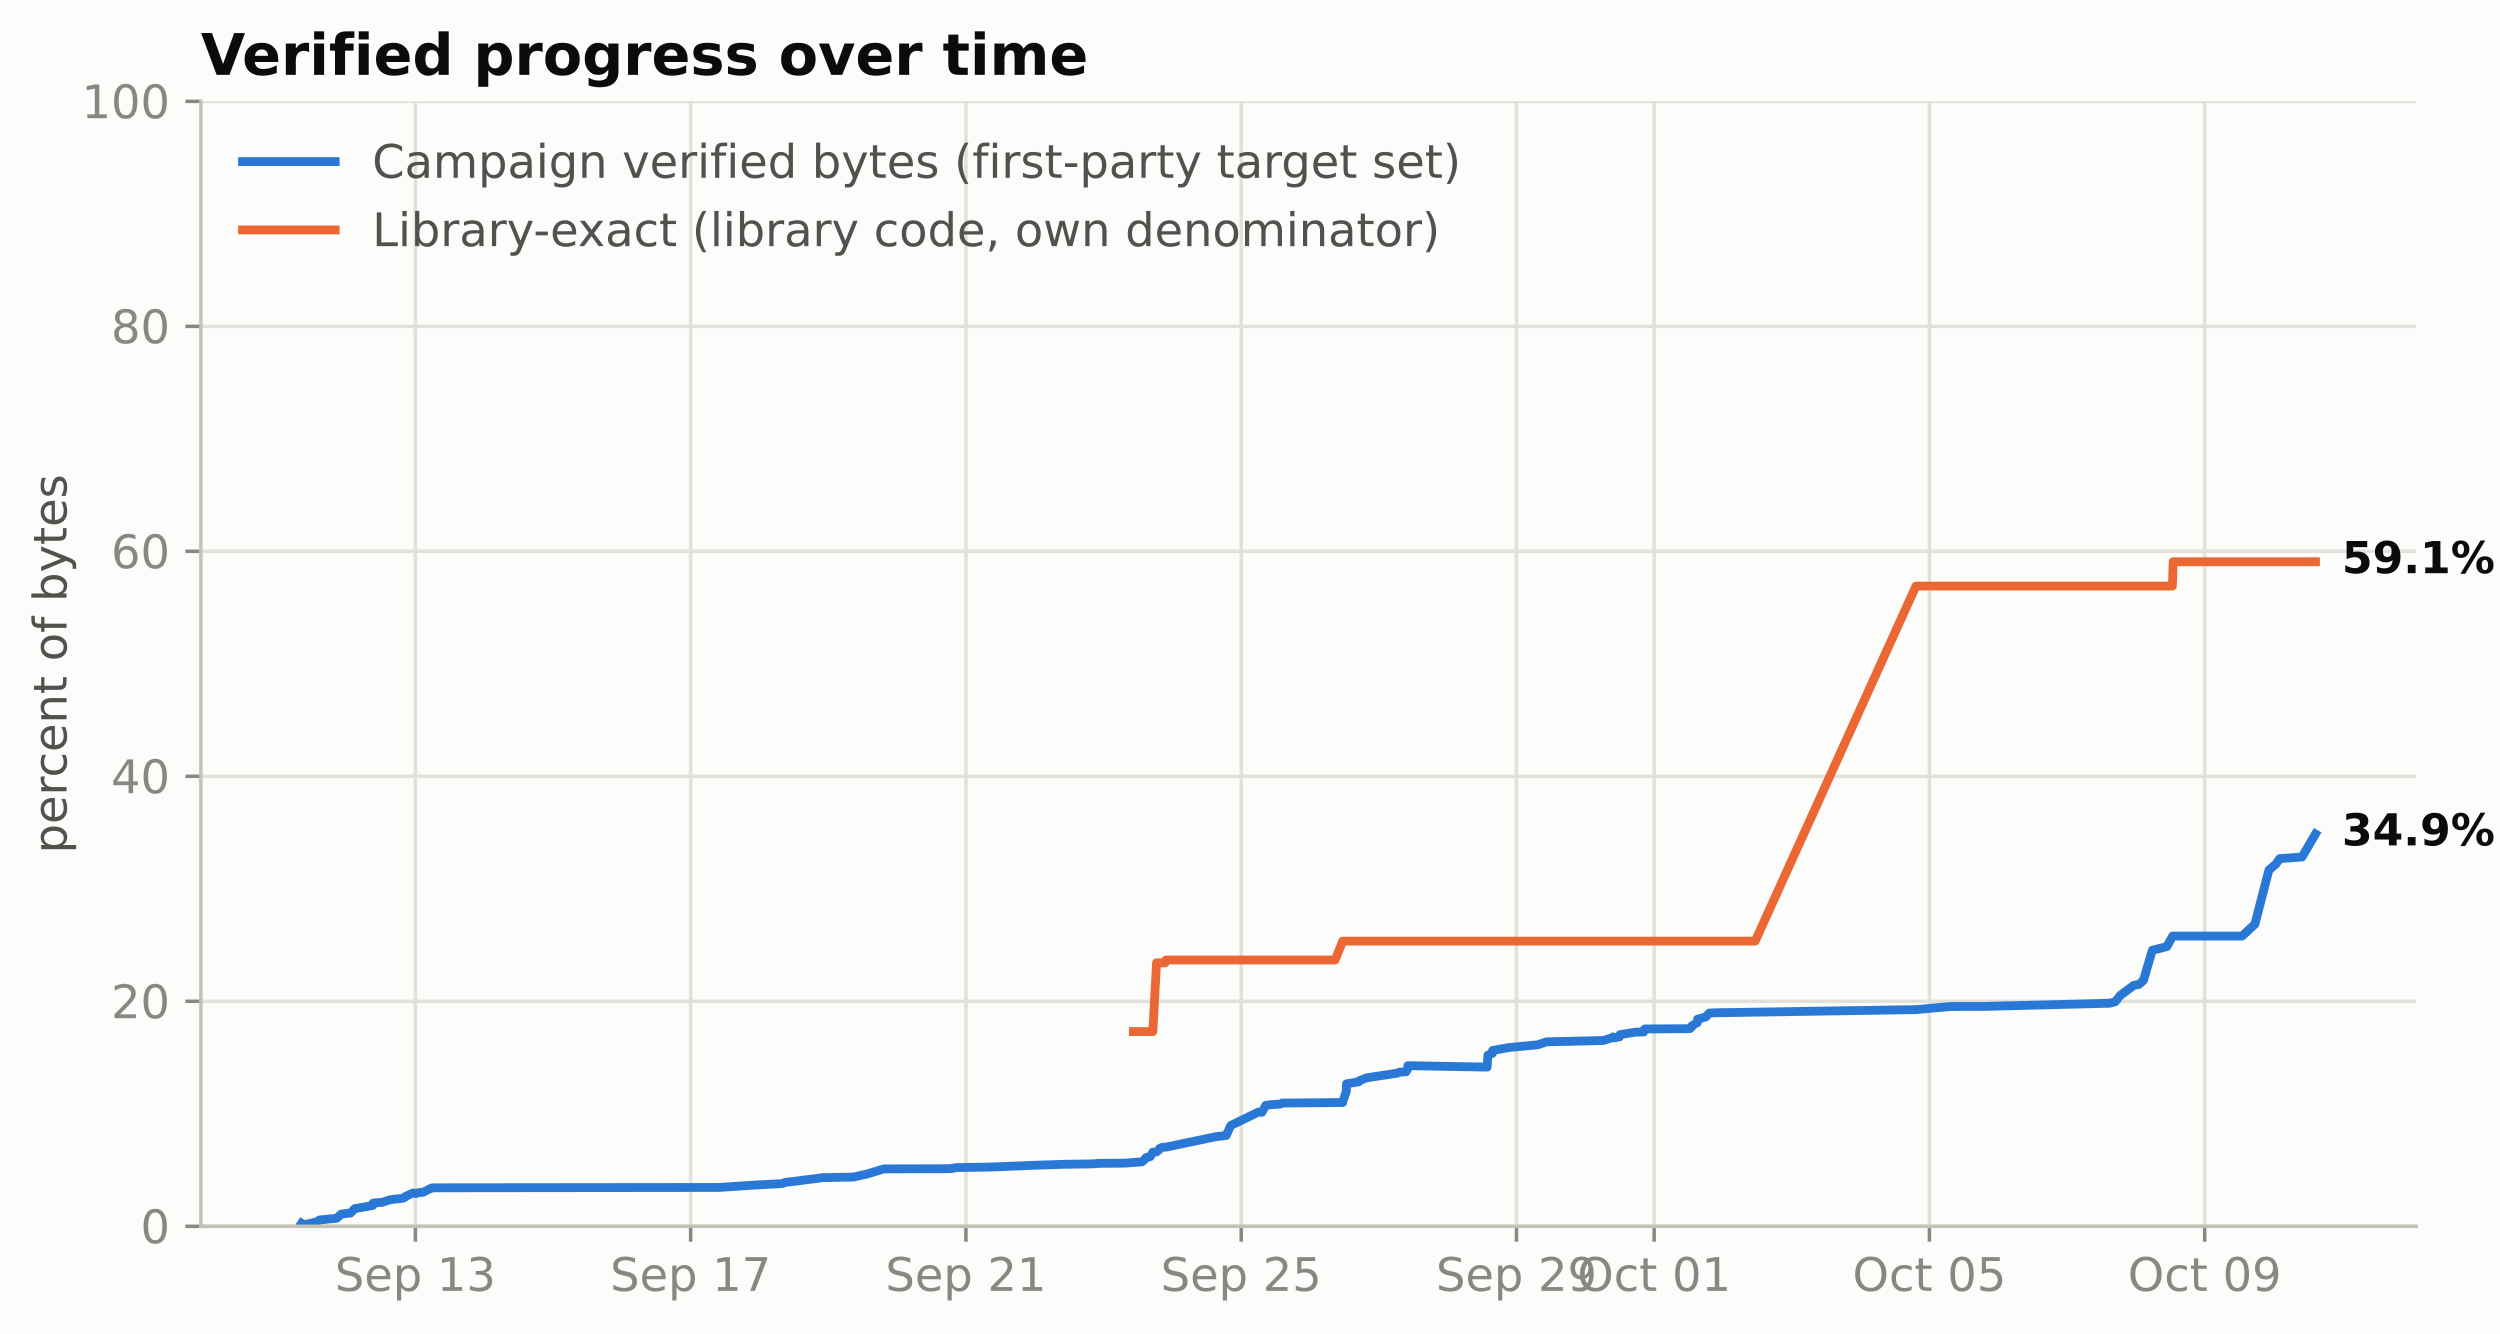
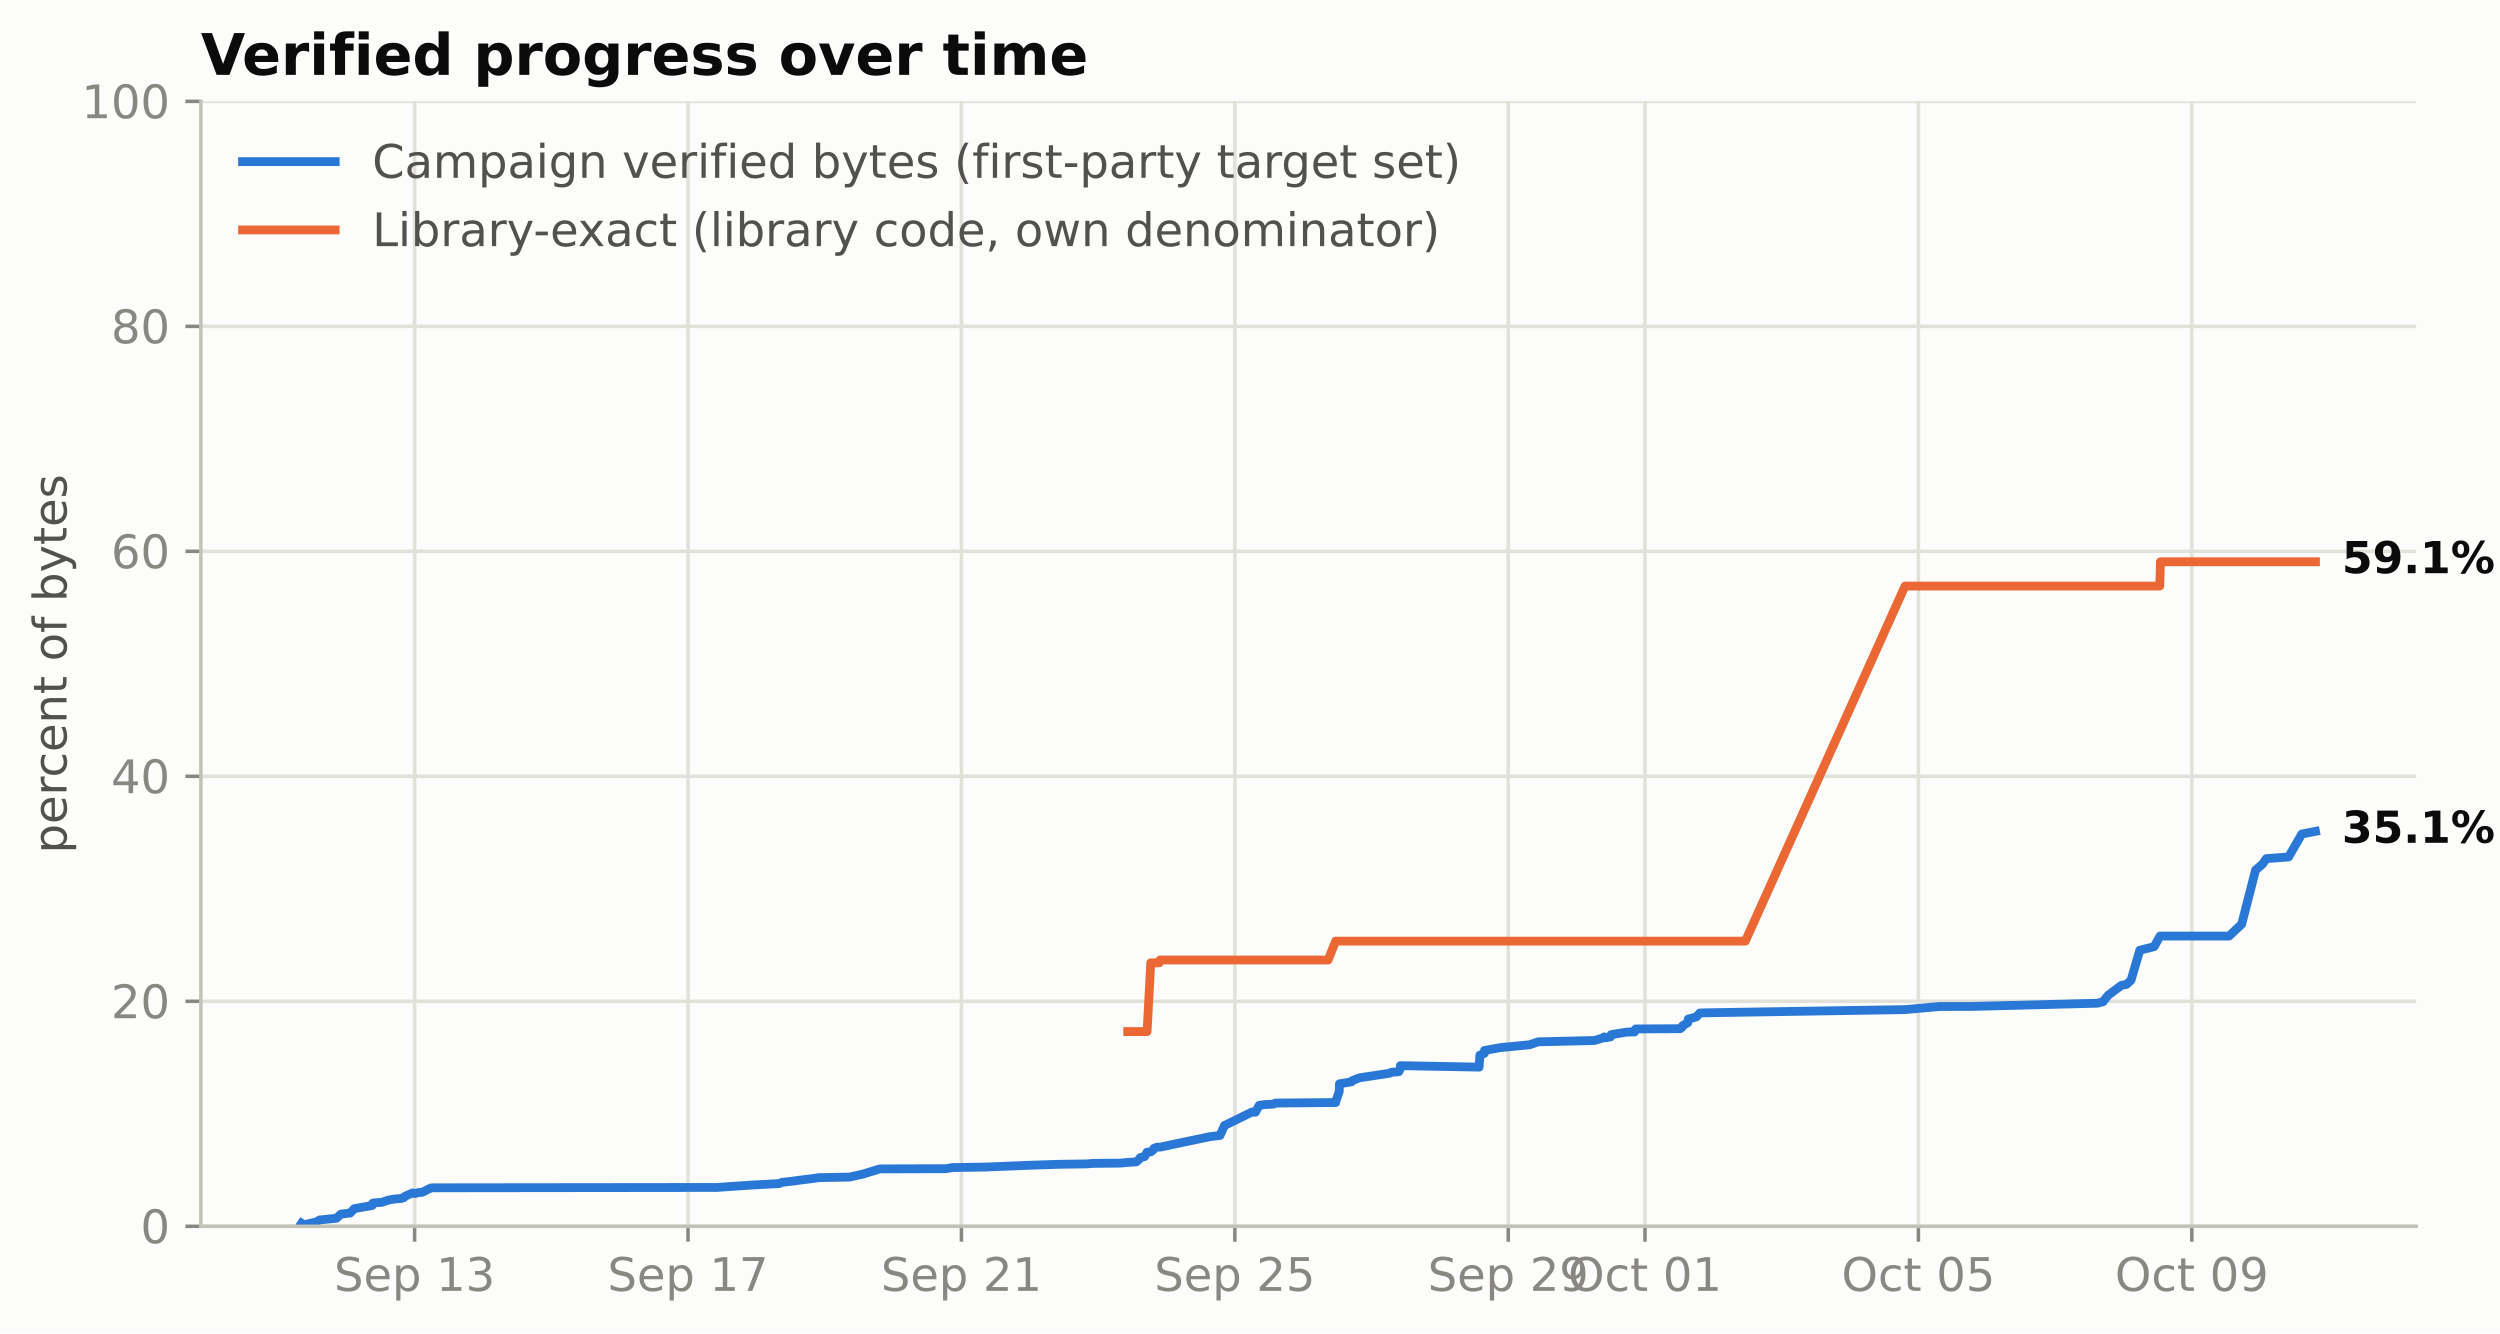
<svg xmlns="http://www.w3.org/2000/svg" xmlns:xlink="http://www.w3.org/1999/xlink" width="566.745pt" height="302.26pt" viewBox="0 0 566.745 302.26" version="1.1">
  <defs>
    <style type="text/css">*{stroke-linejoin: round; stroke-linecap: butt}</style>
  </defs>
  <g id="figure_1">
    <g id="patch_1">
      <path d="M 0 302.26  L 566.745 302.26  L 566.745 0  L 0 0  z " style="fill: #fcfcfb" />
    </g>
    <g id="axes_1">
      <g id="patch_2">
        <path d="M 45.536 278  L 547.736 278  L 547.736 22.976  L 45.536 22.976  z " style="fill: #fcfcfb" />
      </g>
      <g id="matplotlib.axis_1">
        <g id="xtick_1">
          <g id="line2d_1">
-             <path d="M 94.165 278  L 94.165 22.976  " clip-path="url(#pf7d3f120eb)" style="fill: none; stroke: #e1e0d9; stroke-width: 0.8; stroke-linecap: square" />
+             <path d="M 93.99 278  L 93.99 22.976  " clip-path="url(#pf7d3f120eb)" style="fill: none; stroke: #e1e0d9; stroke-width: 0.8; stroke-linecap: square" />
          </g>
          <g id="line2d_2">
            <defs>
              <path id="mc9588ca993" d="M 0 0  L 0 3.5  " style="stroke: #898781; stroke-width: 0.8" />
            </defs>
            <g>
-               <use xlink:href="#mc9588ca993" x="94.165" y="278" style="fill: #898781; stroke: #898781; stroke-width: 0.8" />
+               <use xlink:href="#mc9588ca993" x="93.99" y="278" style="fill: #898781; stroke: #898781; stroke-width: 0.8" />
            </g>
          </g>
          <g id="text_1">
-             <text style="font-size: 10.5px; font-family: 'Segoe UI', 'DejaVu Sans', 'Bitstream Vera Sans', 'Computer Modern Sans Serif', 'Lucida Grande', 'Verdana', 'Geneva', 'Lucid', 'Arial', 'Helvetica', 'Avant Garde', sans-serif; text-anchor: middle; fill: #898781" x="94.165" y="292.645" transform="rotate(-0 94.16462 292.6447)">Sep 13</text>
+             <text style="font-size: 10.5px; font-family: 'Segoe UI', 'DejaVu Sans', 'Bitstream Vera Sans', 'Computer Modern Sans Serif', 'Lucida Grande', 'Verdana', 'Geneva', 'Lucid', 'Arial', 'Helvetica', 'Avant Garde', sans-serif; text-anchor: middle; fill: #898781" x="93.99" y="292.645" transform="rotate(-0 93.99001 292.6447)">Sep 13</text>
          </g>
        </g>
        <g id="xtick_2">
          <g id="line2d_3">
-             <path d="M 156.57 278  L 156.57 22.976  " clip-path="url(#pf7d3f120eb)" style="fill: none; stroke: #e1e0d9; stroke-width: 0.8; stroke-linecap: square" />
+             <path d="M 155.973 278  L 155.973 22.976  " clip-path="url(#pf7d3f120eb)" style="fill: none; stroke: #e1e0d9; stroke-width: 0.8; stroke-linecap: square" />
          </g>
          <g id="line2d_4">
            <g>
-               <use xlink:href="#mc9588ca993" x="156.57" y="278" style="fill: #898781; stroke: #898781; stroke-width: 0.8" />
+               <use xlink:href="#mc9588ca993" x="155.973" y="278" style="fill: #898781; stroke: #898781; stroke-width: 0.8" />
            </g>
          </g>
          <g id="text_2">
-             <text style="font-size: 10.5px; font-family: 'Segoe UI', 'DejaVu Sans', 'Bitstream Vera Sans', 'Computer Modern Sans Serif', 'Lucida Grande', 'Verdana', 'Geneva', 'Lucid', 'Arial', 'Helvetica', 'Avant Garde', sans-serif; text-anchor: middle; fill: #898781" x="156.57" y="292.645" transform="rotate(-0 156.57 292.6447)">Sep 17</text>
+             <text style="font-size: 10.5px; font-family: 'Segoe UI', 'DejaVu Sans', 'Bitstream Vera Sans', 'Computer Modern Sans Serif', 'Lucida Grande', 'Verdana', 'Geneva', 'Lucid', 'Arial', 'Helvetica', 'Avant Garde', sans-serif; text-anchor: middle; fill: #898781" x="155.973" y="292.645" transform="rotate(-0 155.973 292.6447)">Sep 17</text>
          </g>
        </g>
        <g id="xtick_3">
          <g id="line2d_5">
-             <path d="M 218.975 278  L 218.975 22.976  " clip-path="url(#pf7d3f120eb)" style="fill: none; stroke: #e1e0d9; stroke-width: 0.8; stroke-linecap: square" />
+             <path d="M 217.956 278  L 217.956 22.976  " clip-path="url(#pf7d3f120eb)" style="fill: none; stroke: #e1e0d9; stroke-width: 0.8; stroke-linecap: square" />
          </g>
          <g id="line2d_6">
            <g>
-               <use xlink:href="#mc9588ca993" x="218.975" y="278" style="fill: #898781; stroke: #898781; stroke-width: 0.8" />
+               <use xlink:href="#mc9588ca993" x="217.956" y="278" style="fill: #898781; stroke: #898781; stroke-width: 0.8" />
            </g>
          </g>
          <g id="text_3">
-             <text style="font-size: 10.5px; font-family: 'Segoe UI', 'DejaVu Sans', 'Bitstream Vera Sans', 'Computer Modern Sans Serif', 'Lucida Grande', 'Verdana', 'Geneva', 'Lucid', 'Arial', 'Helvetica', 'Avant Garde', sans-serif; text-anchor: middle; fill: #898781" x="218.975" y="292.645" transform="rotate(-0 218.9753 292.6447)">Sep 21</text>
+             <text style="font-size: 10.5px; font-family: 'Segoe UI', 'DejaVu Sans', 'Bitstream Vera Sans', 'Computer Modern Sans Serif', 'Lucida Grande', 'Verdana', 'Geneva', 'Lucid', 'Arial', 'Helvetica', 'Avant Garde', sans-serif; text-anchor: middle; fill: #898781" x="217.956" y="292.645" transform="rotate(-0 217.956 292.6447)">Sep 21</text>
          </g>
        </g>
        <g id="xtick_4">
          <g id="line2d_7">
-             <path d="M 281.381 278  L 281.381 22.976  " clip-path="url(#pf7d3f120eb)" style="fill: none; stroke: #e1e0d9; stroke-width: 0.8; stroke-linecap: square" />
+             <path d="M 279.939 278  L 279.939 22.976  " clip-path="url(#pf7d3f120eb)" style="fill: none; stroke: #e1e0d9; stroke-width: 0.8; stroke-linecap: square" />
          </g>
          <g id="line2d_8">
            <g>
-               <use xlink:href="#mc9588ca993" x="281.381" y="278" style="fill: #898781; stroke: #898781; stroke-width: 0.8" />
+               <use xlink:href="#mc9588ca993" x="279.939" y="278" style="fill: #898781; stroke: #898781; stroke-width: 0.8" />
            </g>
          </g>
          <g id="text_4">
-             <text style="font-size: 10.5px; font-family: 'Segoe UI', 'DejaVu Sans', 'Bitstream Vera Sans', 'Computer Modern Sans Serif', 'Lucida Grande', 'Verdana', 'Geneva', 'Lucid', 'Arial', 'Helvetica', 'Avant Garde', sans-serif; text-anchor: middle; fill: #898781" x="281.381" y="292.645" transform="rotate(-0 281.3806 292.6447)">Sep 25</text>
+             <text style="font-size: 10.5px; font-family: 'Segoe UI', 'DejaVu Sans', 'Bitstream Vera Sans', 'Computer Modern Sans Serif', 'Lucida Grande', 'Verdana', 'Geneva', 'Lucid', 'Arial', 'Helvetica', 'Avant Garde', sans-serif; text-anchor: middle; fill: #898781" x="279.939" y="292.645" transform="rotate(-0 279.9391 292.6447)">Sep 25</text>
          </g>
        </g>
        <g id="xtick_5">
          <g id="line2d_9">
-             <path d="M 343.786 278  L 343.786 22.976  " clip-path="url(#pf7d3f120eb)" style="fill: none; stroke: #e1e0d9; stroke-width: 0.8; stroke-linecap: square" />
+             <path d="M 341.922 278  L 341.922 22.976  " clip-path="url(#pf7d3f120eb)" style="fill: none; stroke: #e1e0d9; stroke-width: 0.8; stroke-linecap: square" />
          </g>
          <g id="line2d_10">
            <g>
-               <use xlink:href="#mc9588ca993" x="343.786" y="278" style="fill: #898781; stroke: #898781; stroke-width: 0.8" />
+               <use xlink:href="#mc9588ca993" x="341.922" y="278" style="fill: #898781; stroke: #898781; stroke-width: 0.8" />
            </g>
          </g>
          <g id="text_5">
-             <text style="font-size: 10.5px; font-family: 'Segoe UI', 'DejaVu Sans', 'Bitstream Vera Sans', 'Computer Modern Sans Serif', 'Lucida Grande', 'Verdana', 'Geneva', 'Lucid', 'Arial', 'Helvetica', 'Avant Garde', sans-serif; text-anchor: middle; fill: #898781" x="343.786" y="292.645" transform="rotate(-0 343.786 292.6447)">Sep 29</text>
+             <text style="font-size: 10.5px; font-family: 'Segoe UI', 'DejaVu Sans', 'Bitstream Vera Sans', 'Computer Modern Sans Serif', 'Lucida Grande', 'Verdana', 'Geneva', 'Lucid', 'Arial', 'Helvetica', 'Avant Garde', sans-serif; text-anchor: middle; fill: #898781" x="341.922" y="292.645" transform="rotate(-0 341.9221 292.6447)">Sep 29</text>
          </g>
        </g>
        <g id="xtick_6">
          <g id="line2d_11">
-             <path d="M 374.989 278  L 374.989 22.976  " clip-path="url(#pf7d3f120eb)" style="fill: none; stroke: #e1e0d9; stroke-width: 0.8; stroke-linecap: square" />
+             <path d="M 372.914 278  L 372.914 22.976  " clip-path="url(#pf7d3f120eb)" style="fill: none; stroke: #e1e0d9; stroke-width: 0.8; stroke-linecap: square" />
          </g>
          <g id="line2d_12">
            <g>
-               <use xlink:href="#mc9588ca993" x="374.989" y="278" style="fill: #898781; stroke: #898781; stroke-width: 0.8" />
+               <use xlink:href="#mc9588ca993" x="372.914" y="278" style="fill: #898781; stroke: #898781; stroke-width: 0.8" />
            </g>
          </g>
          <g id="text_6">
-             <text style="font-size: 10.5px; font-family: 'Segoe UI', 'DejaVu Sans', 'Bitstream Vera Sans', 'Computer Modern Sans Serif', 'Lucida Grande', 'Verdana', 'Geneva', 'Lucid', 'Arial', 'Helvetica', 'Avant Garde', sans-serif; text-anchor: middle; fill: #898781" x="374.989" y="292.645" transform="rotate(-0 374.9887 292.6447)">Oct 01</text>
+             <text style="font-size: 10.5px; font-family: 'Segoe UI', 'DejaVu Sans', 'Bitstream Vera Sans', 'Computer Modern Sans Serif', 'Lucida Grande', 'Verdana', 'Geneva', 'Lucid', 'Arial', 'Helvetica', 'Avant Garde', sans-serif; text-anchor: middle; fill: #898781" x="372.914" y="292.645" transform="rotate(-0 372.9136 292.6447)">Oct 01</text>
          </g>
        </g>
        <g id="xtick_7">
          <g id="line2d_13">
-             <path d="M 437.394 278  L 437.394 22.976  " clip-path="url(#pf7d3f120eb)" style="fill: none; stroke: #e1e0d9; stroke-width: 0.8; stroke-linecap: square" />
+             <path d="M 434.897 278  L 434.897 22.976  " clip-path="url(#pf7d3f120eb)" style="fill: none; stroke: #e1e0d9; stroke-width: 0.8; stroke-linecap: square" />
          </g>
          <g id="line2d_14">
            <g>
-               <use xlink:href="#mc9588ca993" x="437.394" y="278" style="fill: #898781; stroke: #898781; stroke-width: 0.8" />
+               <use xlink:href="#mc9588ca993" x="434.897" y="278" style="fill: #898781; stroke: #898781; stroke-width: 0.8" />
            </g>
          </g>
          <g id="text_7">
-             <text style="font-size: 10.5px; font-family: 'Segoe UI', 'DejaVu Sans', 'Bitstream Vera Sans', 'Computer Modern Sans Serif', 'Lucida Grande', 'Verdana', 'Geneva', 'Lucid', 'Arial', 'Helvetica', 'Avant Garde', sans-serif; text-anchor: middle; fill: #898781" x="437.394" y="292.645" transform="rotate(-0 437.394 292.6447)">Oct 05</text>
+             <text style="font-size: 10.5px; font-family: 'Segoe UI', 'DejaVu Sans', 'Bitstream Vera Sans', 'Computer Modern Sans Serif', 'Lucida Grande', 'Verdana', 'Geneva', 'Lucid', 'Arial', 'Helvetica', 'Avant Garde', sans-serif; text-anchor: middle; fill: #898781" x="434.897" y="292.645" transform="rotate(-0 434.8966 292.6447)">Oct 05</text>
          </g>
        </g>
        <g id="xtick_8">
          <g id="line2d_15">
-             <path d="M 499.799 278  L 499.799 22.976  " clip-path="url(#pf7d3f120eb)" style="fill: none; stroke: #e1e0d9; stroke-width: 0.8; stroke-linecap: square" />
+             <path d="M 496.88 278  L 496.88 22.976  " clip-path="url(#pf7d3f120eb)" style="fill: none; stroke: #e1e0d9; stroke-width: 0.8; stroke-linecap: square" />
          </g>
          <g id="line2d_16">
            <g>
-               <use xlink:href="#mc9588ca993" x="499.799" y="278" style="fill: #898781; stroke: #898781; stroke-width: 0.8" />
+               <use xlink:href="#mc9588ca993" x="496.88" y="278" style="fill: #898781; stroke: #898781; stroke-width: 0.8" />
            </g>
          </g>
          <g id="text_8">
-             <text style="font-size: 10.5px; font-family: 'Segoe UI', 'DejaVu Sans', 'Bitstream Vera Sans', 'Computer Modern Sans Serif', 'Lucida Grande', 'Verdana', 'Geneva', 'Lucid', 'Arial', 'Helvetica', 'Avant Garde', sans-serif; text-anchor: middle; fill: #898781" x="499.799" y="292.645" transform="rotate(-0 499.7993 292.6447)">Oct 09</text>
+             <text style="font-size: 10.5px; font-family: 'Segoe UI', 'DejaVu Sans', 'Bitstream Vera Sans', 'Computer Modern Sans Serif', 'Lucida Grande', 'Verdana', 'Geneva', 'Lucid', 'Arial', 'Helvetica', 'Avant Garde', sans-serif; text-anchor: middle; fill: #898781" x="496.88" y="292.645" transform="rotate(-0 496.8796 292.6447)">Oct 09</text>
          </g>
        </g>
      </g>
      <g id="matplotlib.axis_2">
        <g id="ytick_1">
          <g id="line2d_17">
            <path d="M 45.536 278  L 547.736 278  " clip-path="url(#pf7d3f120eb)" style="fill: none; stroke: #e1e0d9; stroke-width: 0.8; stroke-linecap: square" />
          </g>
          <g id="line2d_18">
            <defs>
              <path id="mee49852863" d="M 0 0  L -3.5 0  " style="stroke: #898781; stroke-width: 0.8" />
            </defs>
            <g>
              <use xlink:href="#mee49852863" x="45.536" y="278" style="fill: #898781; stroke: #898781; stroke-width: 0.8" />
            </g>
          </g>
          <g id="text_9">
            <text style="font-size: 10.5px; font-family: 'Segoe UI', 'DejaVu Sans', 'Bitstream Vera Sans', 'Computer Modern Sans Serif', 'Lucida Grande', 'Verdana', 'Geneva', 'Lucid', 'Arial', 'Helvetica', 'Avant Garde', sans-serif; text-anchor: end; fill: #898781" x="38.536" y="281.823" transform="rotate(-0 38.53609 281.8225)">0</text>
          </g>
        </g>
        <g id="ytick_2">
          <g id="line2d_19">
            <path d="M 45.536 226.996  L 547.736 226.996  " clip-path="url(#pf7d3f120eb)" style="fill: none; stroke: #e1e0d9; stroke-width: 0.8; stroke-linecap: square" />
          </g>
          <g id="line2d_20">
            <g>
              <use xlink:href="#mee49852863" x="45.536" y="226.996" style="fill: #898781; stroke: #898781; stroke-width: 0.8" />
            </g>
          </g>
          <g id="text_10">
            <text style="font-size: 10.5px; font-family: 'Segoe UI', 'DejaVu Sans', 'Bitstream Vera Sans', 'Computer Modern Sans Serif', 'Lucida Grande', 'Verdana', 'Geneva', 'Lucid', 'Arial', 'Helvetica', 'Avant Garde', sans-serif; text-anchor: end; fill: #898781" x="38.536" y="230.818" transform="rotate(-0 38.53609 230.8177)">20</text>
          </g>
        </g>
        <g id="ytick_3">
          <g id="line2d_21">
            <path d="M 45.536 175.991  L 547.736 175.991  " clip-path="url(#pf7d3f120eb)" style="fill: none; stroke: #e1e0d9; stroke-width: 0.8; stroke-linecap: square" />
          </g>
          <g id="line2d_22">
            <g>
              <use xlink:href="#mee49852863" x="45.536" y="175.991" style="fill: #898781; stroke: #898781; stroke-width: 0.8" />
            </g>
          </g>
          <g id="text_11">
            <text style="font-size: 10.5px; font-family: 'Segoe UI', 'DejaVu Sans', 'Bitstream Vera Sans', 'Computer Modern Sans Serif', 'Lucida Grande', 'Verdana', 'Geneva', 'Lucid', 'Arial', 'Helvetica', 'Avant Garde', sans-serif; text-anchor: end; fill: #898781" x="38.536" y="179.813" transform="rotate(-0 38.53609 179.813)">40</text>
          </g>
        </g>
        <g id="ytick_4">
          <g id="line2d_23">
            <path d="M 45.536 124.986  L 547.736 124.986  " clip-path="url(#pf7d3f120eb)" style="fill: none; stroke: #e1e0d9; stroke-width: 0.8; stroke-linecap: square" />
          </g>
          <g id="line2d_24">
            <g>
              <use xlink:href="#mee49852863" x="45.536" y="124.986" style="fill: #898781; stroke: #898781; stroke-width: 0.8" />
            </g>
          </g>
          <g id="text_12">
            <text style="font-size: 10.5px; font-family: 'Segoe UI', 'DejaVu Sans', 'Bitstream Vera Sans', 'Computer Modern Sans Serif', 'Lucida Grande', 'Verdana', 'Geneva', 'Lucid', 'Arial', 'Helvetica', 'Avant Garde', sans-serif; text-anchor: end; fill: #898781" x="38.536" y="128.808" transform="rotate(-0 38.53609 128.8082)">60</text>
          </g>
        </g>
        <g id="ytick_5">
          <g id="line2d_25">
            <path d="M 45.536 73.981  L 547.736 73.981  " clip-path="url(#pf7d3f120eb)" style="fill: none; stroke: #e1e0d9; stroke-width: 0.8; stroke-linecap: square" />
          </g>
          <g id="line2d_26">
            <g>
              <use xlink:href="#mee49852863" x="45.536" y="73.981" style="fill: #898781; stroke: #898781; stroke-width: 0.8" />
            </g>
          </g>
          <g id="text_13">
            <text style="font-size: 10.5px; font-family: 'Segoe UI', 'DejaVu Sans', 'Bitstream Vera Sans', 'Computer Modern Sans Serif', 'Lucida Grande', 'Verdana', 'Geneva', 'Lucid', 'Arial', 'Helvetica', 'Avant Garde', sans-serif; text-anchor: end; fill: #898781" x="38.536" y="77.803" transform="rotate(-0 38.53609 77.80335)">80</text>
          </g>
        </g>
        <g id="ytick_6">
          <g id="line2d_27">
            <path d="M 45.536 22.976  L 547.736 22.976  " clip-path="url(#pf7d3f120eb)" style="fill: none; stroke: #e1e0d9; stroke-width: 0.8; stroke-linecap: square" />
          </g>
          <g id="line2d_28">
            <g>
              <use xlink:href="#mee49852863" x="45.536" y="22.976" style="fill: #898781; stroke: #898781; stroke-width: 0.8" />
            </g>
          </g>
          <g id="text_14">
            <text style="font-size: 10.5px; font-family: 'Segoe UI', 'DejaVu Sans', 'Bitstream Vera Sans', 'Computer Modern Sans Serif', 'Lucida Grande', 'Verdana', 'Geneva', 'Lucid', 'Arial', 'Helvetica', 'Avant Garde', sans-serif; text-anchor: end; fill: #898781" x="38.536" y="26.799" transform="rotate(-0 38.53609 26.79855)">100</text>
          </g>
        </g>
        <g id="text_15">
          <text style="font-size: 10.5px; font-family: 'Segoe UI', 'DejaVu Sans', 'Bitstream Vera Sans', 'Computer Modern Sans Serif', 'Lucida Grande', 'Verdana', 'Geneva', 'Lucid', 'Arial', 'Helvetica', 'Avant Garde', sans-serif; text-anchor: middle; fill: #52514e" x="15.085" y="150.488" transform="rotate(-90 15.08484 150.4884)">percent of bytes</text>
        </g>
      </g>
      <g id="line2d_29">
-         <path d="M 68.363 277.312  L 68.917 277.682  L 69.059 277.615  L 71.841 276.993  L 72.45 276.565  L 76.338 276.172  L 77.338 275.236  L 79.464 274.989  L 80.409 273.997  L 84.477 273.28  L 84.578 272.775  L 84.805 272.701  L 86.673 272.561  L 88.242 272.038  L 89.653 271.806  L 90.99 271.706  L 91.718 271.487  L 91.899 271.237  L 92.22 271.107  L 92.419 270.992  L 93.2 270.646  L 93.711 270.436  L 94.235 270.574  L 95.002 270.35  L 95.88 270.299  L 96.902 269.799  L 97.009 269.704  L 97.7 269.429  L 97.821 269.319  L 98.498 269.271  L 163.086 269.192  L 171.126 268.649  L 177.333 268.317  L 178.035 268.037  L 180.658 267.741  L 182.01 267.547  L 185.672 267.09  L 186.396 266.971  L 193.444 266.841  L 196.628 266.126  L 200.275 265.009  L 200.504 264.984  L 215.439 264.938  L 216.891 264.686  L 224.249 264.573  L 231.077 264.306  L 233.71 264.193  L 240.907 263.951  L 247.719 263.849  L 248.954 263.734  L 255.159 263.678  L 256.928 263.518  L 258.849 263.395  L 259.387 262.967  L 259.804 262.416  L 260.771 262.197  L 261.346 261.199  L 262.186 261.133  L 262.749 260.682  L 262.903 260.337  L 263.601 260.057  L 264.302 260.057  L 275.721 257.667  L 277.989 257.412  L 279.006 255.153  L 285.278 252.098  L 286.072 252.144  L 286.922 250.59  L 288.081 250.422  L 290.239 250.295  L 290.628 250.063  L 304.388 249.935  L 304.411 249.693  L 305.213 247.418  L 305.254 245.699  L 308.012 245.25  L 308.15 245  L 309.822 244.337  L 316.785 243.287  L 317.104 243.077  L 318.765 242.973  L 319.111 242.371  L 319.158 241.586  L 337.134 241.912  L 337.303 239.206  L 338.322 238.796  L 338.361 238.14  L 342.007 237.487  L 348.649 236.845  L 350.582 236.184  L 363.475 235.876  L 365.63 235.218  L 365.674 235.062  L 365.973 235.274  L 367.126 235.062  L 367.256 234.547  L 370.841 233.971  L 372.616 233.94  L 372.633 233.537  L 372.885 233.262  L 383.037 233.2  L 383.458 232.869  L 383.548 232.55  L 384.757 231.854  L 384.847 231.043  L 386.708 230.528  L 387.503 229.65  L 389.027 229.594  L 434.35 228.878  L 442.124 228.174  L 449.578 228.159  L 478.241 227.427  L 479.527 227.098  L 480.679 225.641  L 483.722 223.379  L 484.866 223.173  L 485.922 222.224  L 487.926 215.42  L 491.206 214.601  L 492.552 212.204  L 508.284 212.204  L 511.185 209.498  L 514.35 197.245  L 515.941 195.88  L 516.808 194.646  L 521.875 194.271  L 524.909 189.071  L 524.909 189.071  " clip-path="url(#pf7d3f120eb)" style="fill: none; stroke: #2a78d6; stroke-width: 2; stroke-linecap: square" />
+         <path d="M 68.363 277.312  L 68.914 277.682  L 69.055 277.615  L 71.817 276.993  L 72.423 276.565  L 76.284 276.172  L 77.277 275.236  L 79.388 274.989  L 80.327 273.997  L 84.368 273.28  L 84.469 272.775  L 84.694 272.701  L 86.549 272.561  L 88.107 272.038  L 89.509 271.806  L 90.837 271.706  L 91.56 271.487  L 91.74 271.237  L 92.058 271.107  L 92.256 270.992  L 93.032 270.646  L 93.539 270.436  L 94.06 270.574  L 94.822 270.35  L 95.694 270.299  L 96.709 269.799  L 96.815 269.704  L 97.501 269.429  L 97.622 269.319  L 98.294 269.271  L 162.445 269.192  L 170.43 268.649  L 176.595 268.317  L 177.293 268.037  L 179.899 267.741  L 181.241 267.547  L 184.878 267.09  L 185.597 266.971  L 192.598 266.841  L 195.76 266.126  L 199.382 265.009  L 199.61 264.984  L 214.444 264.938  L 215.885 264.686  L 223.194 264.573  L 229.975 264.306  L 232.591 264.193  L 239.739 263.951  L 246.505 263.849  L 247.732 263.734  L 253.895 263.678  L 255.652 263.518  L 257.56 263.395  L 258.094 262.967  L 258.508 262.416  L 259.469 262.197  L 260.04 261.199  L 260.875 261.133  L 261.433 260.682  L 261.587 260.337  L 262.28 260.057  L 262.976 260.057  L 274.317 257.667  L 276.571 257.412  L 277.581 255.153  L 283.81 252.098  L 284.599 252.144  L 285.443 250.59  L 286.594 250.422  L 288.738 250.295  L 289.124 250.063  L 302.791 249.935  L 302.813 249.693  L 303.61 247.418  L 303.65 245.699  L 306.39 245.25  L 306.527 245  L 308.188 244.337  L 315.104 243.287  L 315.421 243.077  L 317.07 242.973  L 317.414 242.371  L 317.461 241.586  L 335.315 241.912  L 335.483 239.206  L 336.495 238.796  L 336.534 238.14  L 340.155 237.487  L 346.752 236.845  L 348.672 236.184  L 361.478 235.876  L 363.618 235.218  L 363.662 235.062  L 363.959 235.274  L 365.104 235.062  L 365.234 234.547  L 368.794 233.971  L 370.557 233.94  L 370.574 233.537  L 370.824 233.262  L 380.908 233.2  L 381.326 232.869  L 381.415 232.55  L 382.616 231.854  L 382.705 231.043  L 384.554 230.528  L 385.343 229.65  L 386.857 229.594  L 431.874 228.878  L 439.594 228.174  L 446.998 228.159  L 475.467 227.427  L 476.745 227.098  L 477.889 225.641  L 480.911 223.379  L 482.048 223.173  L 483.096 222.224  L 485.086 215.42  L 488.345 214.601  L 489.682 212.204  L 505.307 212.204  L 508.188 209.498  L 511.332 197.245  L 512.912 195.88  L 513.774 194.646  L 518.806 194.271  L 521.819 189.071  L 524.909 188.469  L 524.909 188.469  " clip-path="url(#pf7d3f120eb)" style="fill: none; stroke: #2a78d6; stroke-width: 2; stroke-linecap: square" />
      </g>
      <g id="line2d_30">
-         <path d="M 256.928 233.856  L 258.849 233.856  L 259.387 233.856  L 259.804 233.856  L 260.771 233.856  L 261.346 233.856  L 262.186 218.271  L 262.749 218.271  L 262.903 218.271  L 263.601 218.271  L 264.115 218.271  L 264.302 217.629  L 274.711 217.629  L 275.151 217.629  L 275.721 217.629  L 277.989 217.629  L 279.006 217.629  L 285.278 217.629  L 286.072 217.629  L 286.922 217.629  L 288.081 217.629  L 290.239 217.629  L 290.628 217.629  L 302.657 217.629  L 304.388 213.349  L 304.411 213.349  L 305.213 213.349  L 305.254 213.349  L 308.012 213.349  L 308.15 213.349  L 308.767 213.349  L 309.822 213.349  L 316.785 213.349  L 317.104 213.349  L 318.765 213.349  L 319.111 213.349  L 319.158 213.349  L 337.134 213.349  L 337.219 213.349  L 337.234 213.349  L 337.303 213.349  L 338.322 213.349  L 338.343 213.349  L 338.361 213.349  L 342.007 213.349  L 348.633 213.349  L 348.649 213.349  L 350.219 213.349  L 350.582 213.349  L 363.475 213.349  L 365.63 213.349  L 365.674 213.349  L 365.973 213.349  L 367.126 213.349  L 367.256 213.349  L 369.081 213.349  L 369.956 213.349  L 370.716 213.349  L 370.841 213.349  L 372.585 213.349  L 372.616 213.349  L 372.633 213.349  L 372.826 213.349  L 372.885 213.349  L 383.037 213.349  L 383.458 213.349  L 383.476 213.349  L 383.548 213.349  L 384.757 213.349  L 384.815 213.349  L 384.847 213.349  L 386.708 213.349  L 387.503 213.349  L 389.027 213.349  L 397.896 213.349  L 434.35 132.856  L 442.124 132.856  L 449.578 132.856  L 478.241 132.856  L 479.527 132.856  L 480.679 132.856  L 483.722 132.856  L 484.866 132.856  L 485.922 132.856  L 486.933 132.856  L 487.926 132.856  L 491.109 132.856  L 491.141 132.856  L 491.165 132.856  L 491.206 132.856  L 492.472 132.856  L 492.552 130.79  L 492.645 127.35  L 508.284 127.35  L 511.185 127.35  L 514.35 127.35  L 515.941 127.35  L 516.808 127.35  L 521.875 127.35  L 524.909 127.35  " clip-path="url(#pf7d3f120eb)" style="fill: none; stroke: #eb6834; stroke-width: 2; stroke-linecap: square" />
+         <path d="M 255.652 233.856  L 257.56 233.856  L 258.094 233.856  L 258.508 233.856  L 259.469 233.856  L 260.04 233.856  L 260.875 218.271  L 261.433 218.271  L 261.587 218.271  L 262.28 218.271  L 262.79 218.271  L 262.976 217.629  L 273.314 217.629  L 273.752 217.629  L 274.317 217.629  L 276.571 217.629  L 277.581 217.629  L 283.81 217.629  L 284.599 217.629  L 285.443 217.629  L 286.594 217.629  L 288.738 217.629  L 289.124 217.629  L 301.072 217.629  L 302.791 213.349  L 302.813 213.349  L 303.61 213.349  L 303.65 213.349  L 306.39 213.349  L 306.527 213.349  L 307.14 213.349  L 308.188 213.349  L 315.104 213.349  L 315.421 213.349  L 317.07 213.349  L 317.414 213.349  L 317.461 213.349  L 335.315 213.349  L 335.399 213.349  L 335.414 213.349  L 335.483 213.349  L 336.495 213.349  L 336.516 213.349  L 336.534 213.349  L 340.155 213.349  L 346.736 213.349  L 346.752 213.349  L 348.311 213.349  L 348.672 213.349  L 361.478 213.349  L 363.618 213.349  L 363.662 213.349  L 363.959 213.349  L 365.104 213.349  L 365.234 213.349  L 367.046 213.349  L 367.915 213.349  L 368.67 213.349  L 368.794 213.349  L 370.526 213.349  L 370.557 213.349  L 370.574 213.349  L 370.766 213.349  L 370.824 213.349  L 380.908 213.349  L 381.326 213.349  L 381.344 213.349  L 381.415 213.349  L 382.616 213.349  L 382.674 213.349  L 382.705 213.349  L 384.554 213.349  L 385.343 213.349  L 386.857 213.349  L 395.665 213.349  L 431.874 132.856  L 439.594 132.856  L 446.998 132.856  L 475.467 132.856  L 476.745 132.856  L 477.889 132.856  L 480.911 132.856  L 482.048 132.856  L 483.096 132.856  L 484.1 132.856  L 485.086 132.856  L 488.248 132.856  L 488.279 132.856  L 488.303 132.856  L 488.345 132.856  L 489.602 132.856  L 489.682 130.79  L 489.774 127.35  L 505.307 127.35  L 508.188 127.35  L 511.332 127.35  L 512.912 127.35  L 513.774 127.35  L 518.806 127.35  L 521.819 127.35  L 524.909 127.35  " clip-path="url(#pf7d3f120eb)" style="fill: none; stroke: #eb6834; stroke-width: 2; stroke-linecap: square" />
      </g>
      <g id="patch_3">
        <path d="M 45.536 278  L 45.536 22.976  " style="fill: none; stroke: #c3c2b7; stroke-width: 0.8; stroke-linejoin: miter; stroke-linecap: square" />
      </g>
      <g id="patch_4">
        <path d="M 45.536 278  L 547.736 278  " style="fill: none; stroke: #c3c2b7; stroke-width: 0.8; stroke-linejoin: miter; stroke-linecap: square" />
      </g>
      <g id="text_16">
-         <text style="font-weight: 700; font-size: 10px; font-family: 'Segoe UI', 'DejaVu Sans', 'Bitstream Vera Sans', 'Computer Modern Sans Serif', 'Lucida Grande', 'Verdana', 'Geneva', 'Lucid', 'Arial', 'Helvetica', 'Avant Garde', sans-serif; text-anchor: start; fill: #0b0b0b" x="530.909" y="191.659" transform="rotate(-0 530.9088 191.6589)">34.9%</text>
+         <text style="font-weight: 700; font-size: 10px; font-family: 'Segoe UI', 'DejaVu Sans', 'Bitstream Vera Sans', 'Computer Modern Sans Serif', 'Lucida Grande', 'Verdana', 'Geneva', 'Lucid', 'Arial', 'Helvetica', 'Avant Garde', sans-serif; text-anchor: start; fill: #0b0b0b" x="530.909" y="191.057" transform="rotate(-0 530.9088 191.057)">35.1%</text>
      </g>
      <g id="text_17">
        <text style="font-weight: 700; font-size: 10px; font-family: 'Segoe UI', 'DejaVu Sans', 'Bitstream Vera Sans', 'Computer Modern Sans Serif', 'Lucida Grande', 'Verdana', 'Geneva', 'Lucid', 'Arial', 'Helvetica', 'Avant Garde', sans-serif; text-anchor: start; fill: #0b0b0b" x="530.909" y="129.938" transform="rotate(-0 530.9088 129.938)">59.1%</text>
      </g>
      <g id="text_18">
        <text style="font-weight: 700; font-size: 13px; font-family: 'Segoe UI', 'DejaVu Sans', 'Bitstream Vera Sans', 'Computer Modern Sans Serif', 'Lucida Grande', 'Verdana', 'Geneva', 'Lucid', 'Arial', 'Helvetica', 'Avant Garde', sans-serif; text-anchor: start; fill: #0b0b0b" x="45.536" y="16.976" transform="rotate(-0 45.53609 16.97641)">Verified progress over time</text>
      </g>
      <g id="legend_1">
        <g id="line2d_31">
          <path d="M 54.986 36.636  L 65.486 36.636  L 75.986 36.636  " style="fill: none; stroke: #2a78d6; stroke-width: 2; stroke-linecap: square" />
        </g>
        <g id="text_19">
          <text style="font-size: 10.5px; font-family: 'Segoe UI', 'DejaVu Sans', 'Bitstream Vera Sans', 'Computer Modern Sans Serif', 'Lucida Grande', 'Verdana', 'Geneva', 'Lucid', 'Arial', 'Helvetica', 'Avant Garde', sans-serif; text-anchor: start; fill: #52514e" x="84.386" y="40.311" transform="rotate(-0 84.38609 40.31125)">Campaign verified bytes (first-party target set)</text>
        </g>
        <g id="line2d_32">
          <path d="M 54.986 52.13  L 65.486 52.13  L 75.986 52.13  " style="fill: none; stroke: #eb6834; stroke-width: 2; stroke-linecap: square" />
        </g>
        <g id="text_20">
          <text style="font-size: 10.5px; font-family: 'Segoe UI', 'DejaVu Sans', 'Bitstream Vera Sans', 'Computer Modern Sans Serif', 'Lucida Grande', 'Verdana', 'Geneva', 'Lucid', 'Arial', 'Helvetica', 'Avant Garde', sans-serif; text-anchor: start; fill: #52514e" x="84.386" y="55.805" transform="rotate(-0 84.38609 55.80531)">Library-exact (library code, own denominator)</text>
        </g>
      </g>
    </g>
  </g>
  <defs>
    <clipPath id="pf7d3f120eb">
      <rect x="45.536" y="22.976" width="502.2" height="255.024" />
    </clipPath>
  </defs>
</svg>
